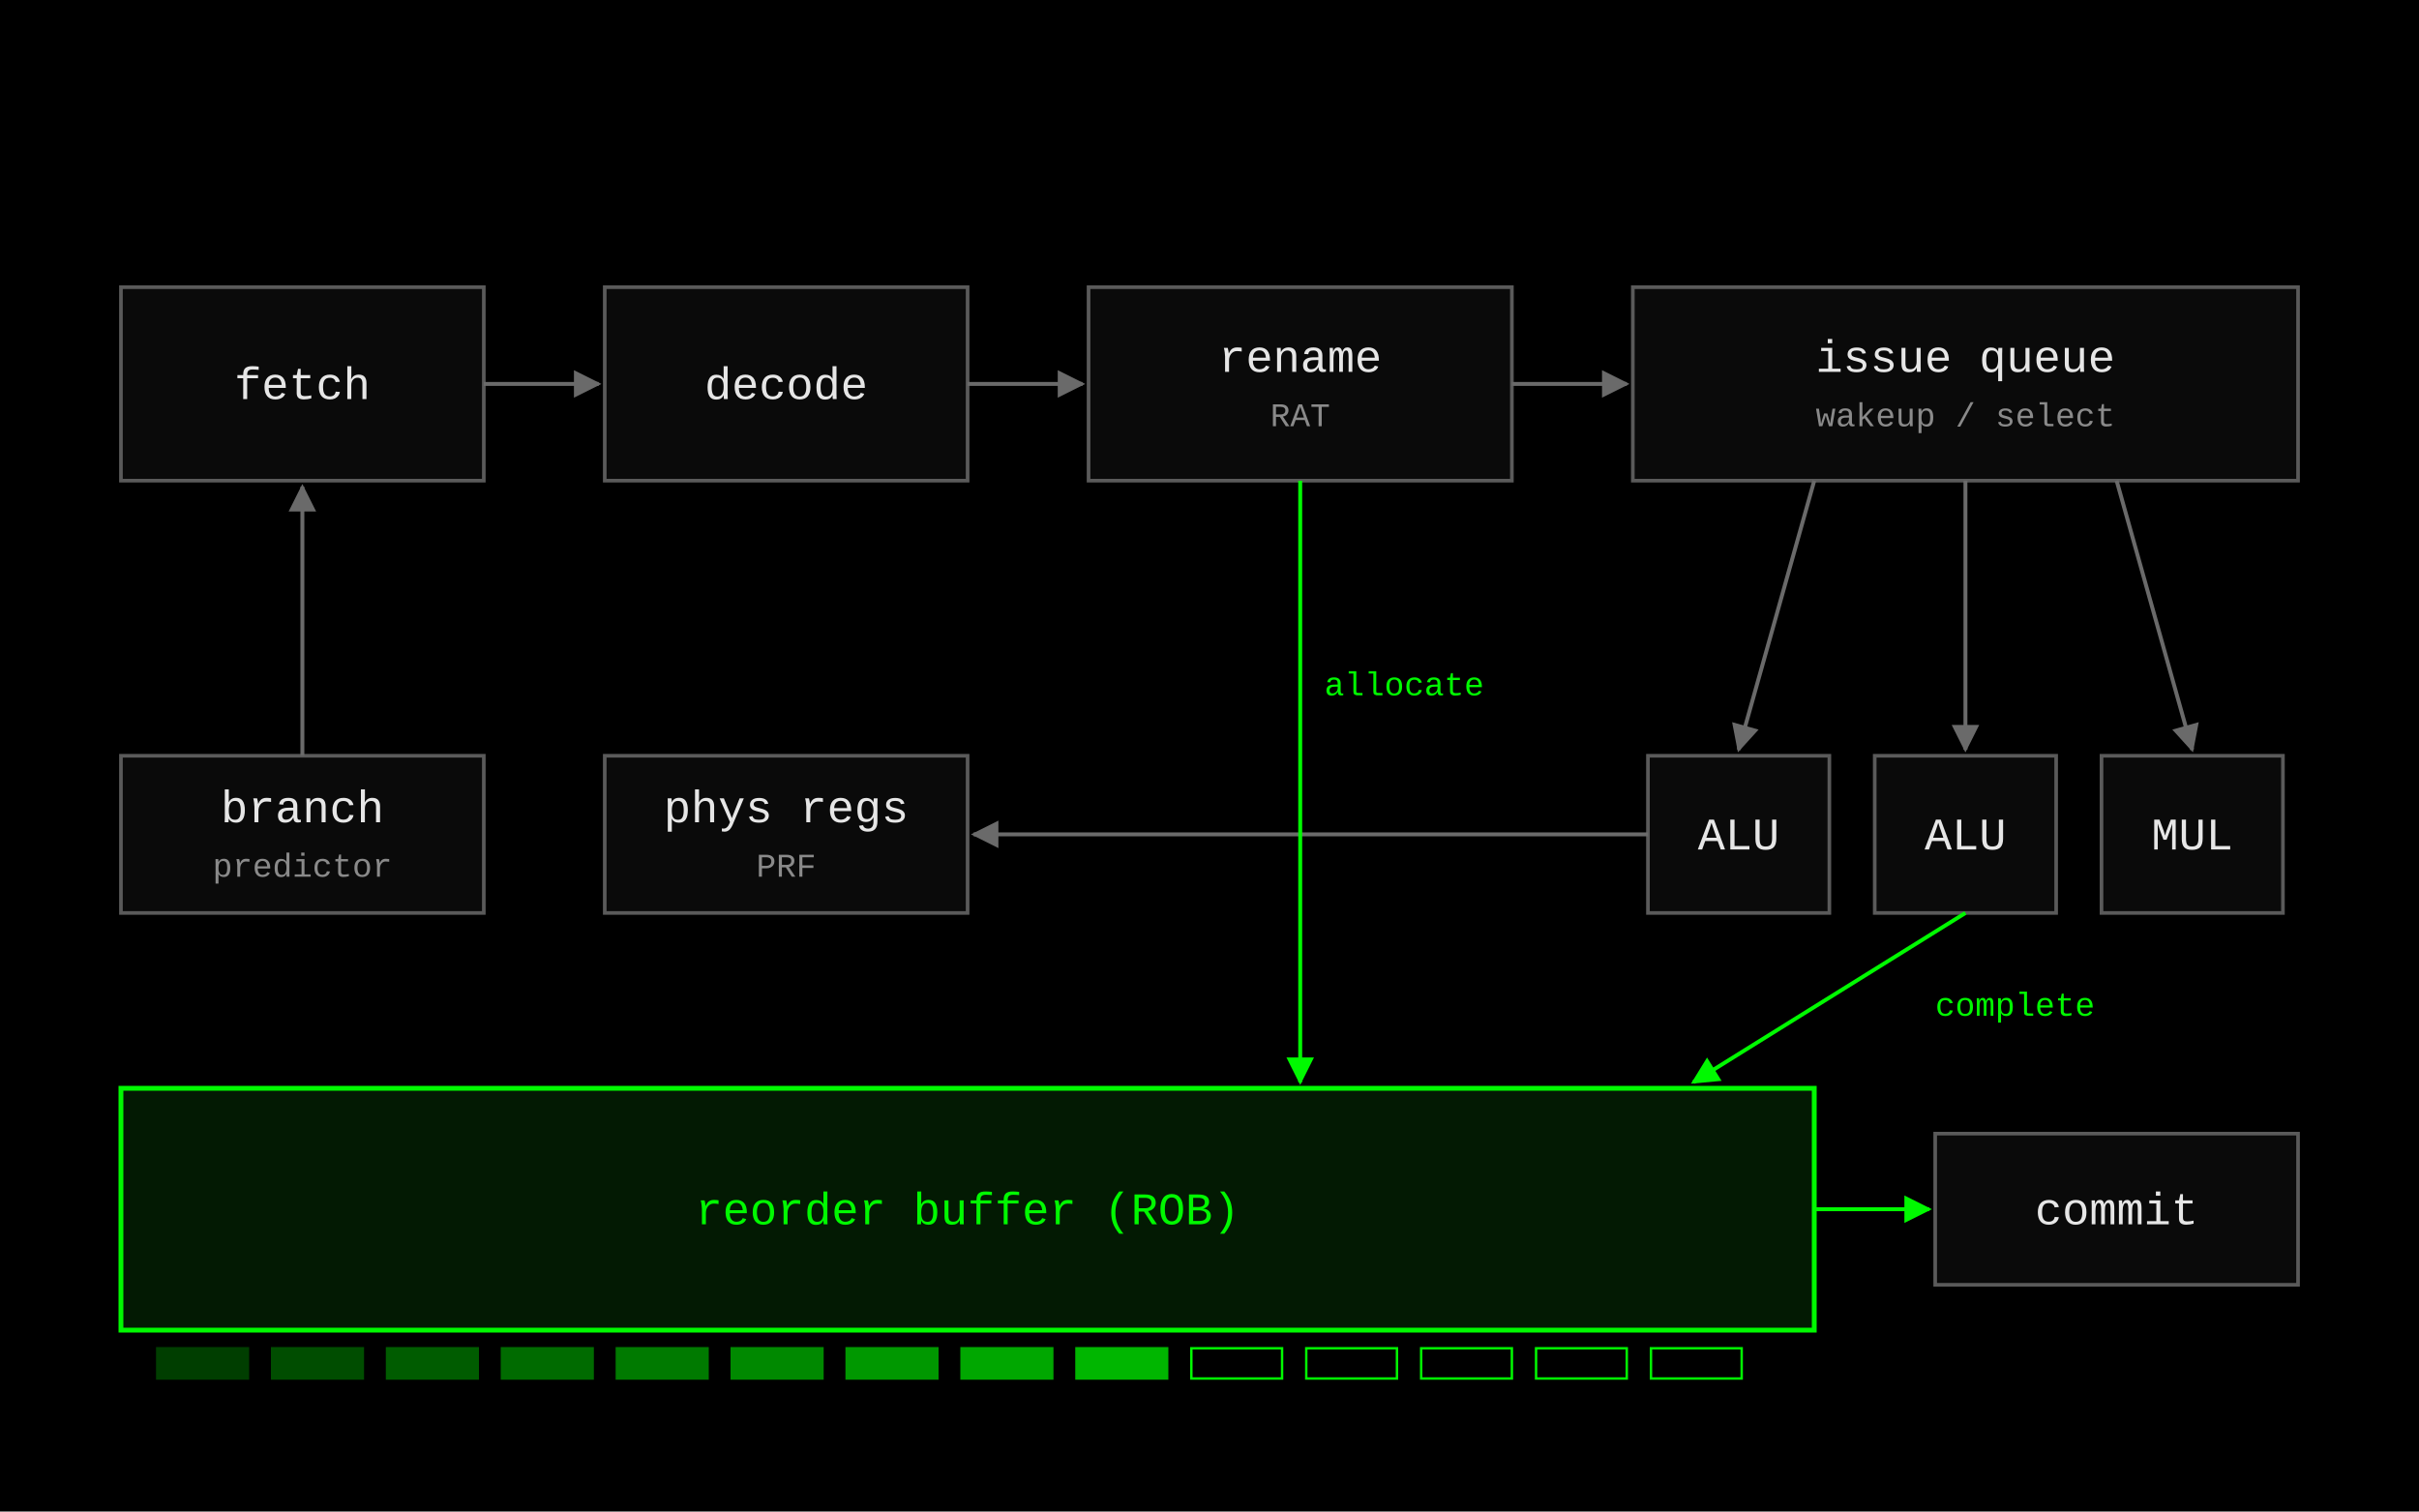
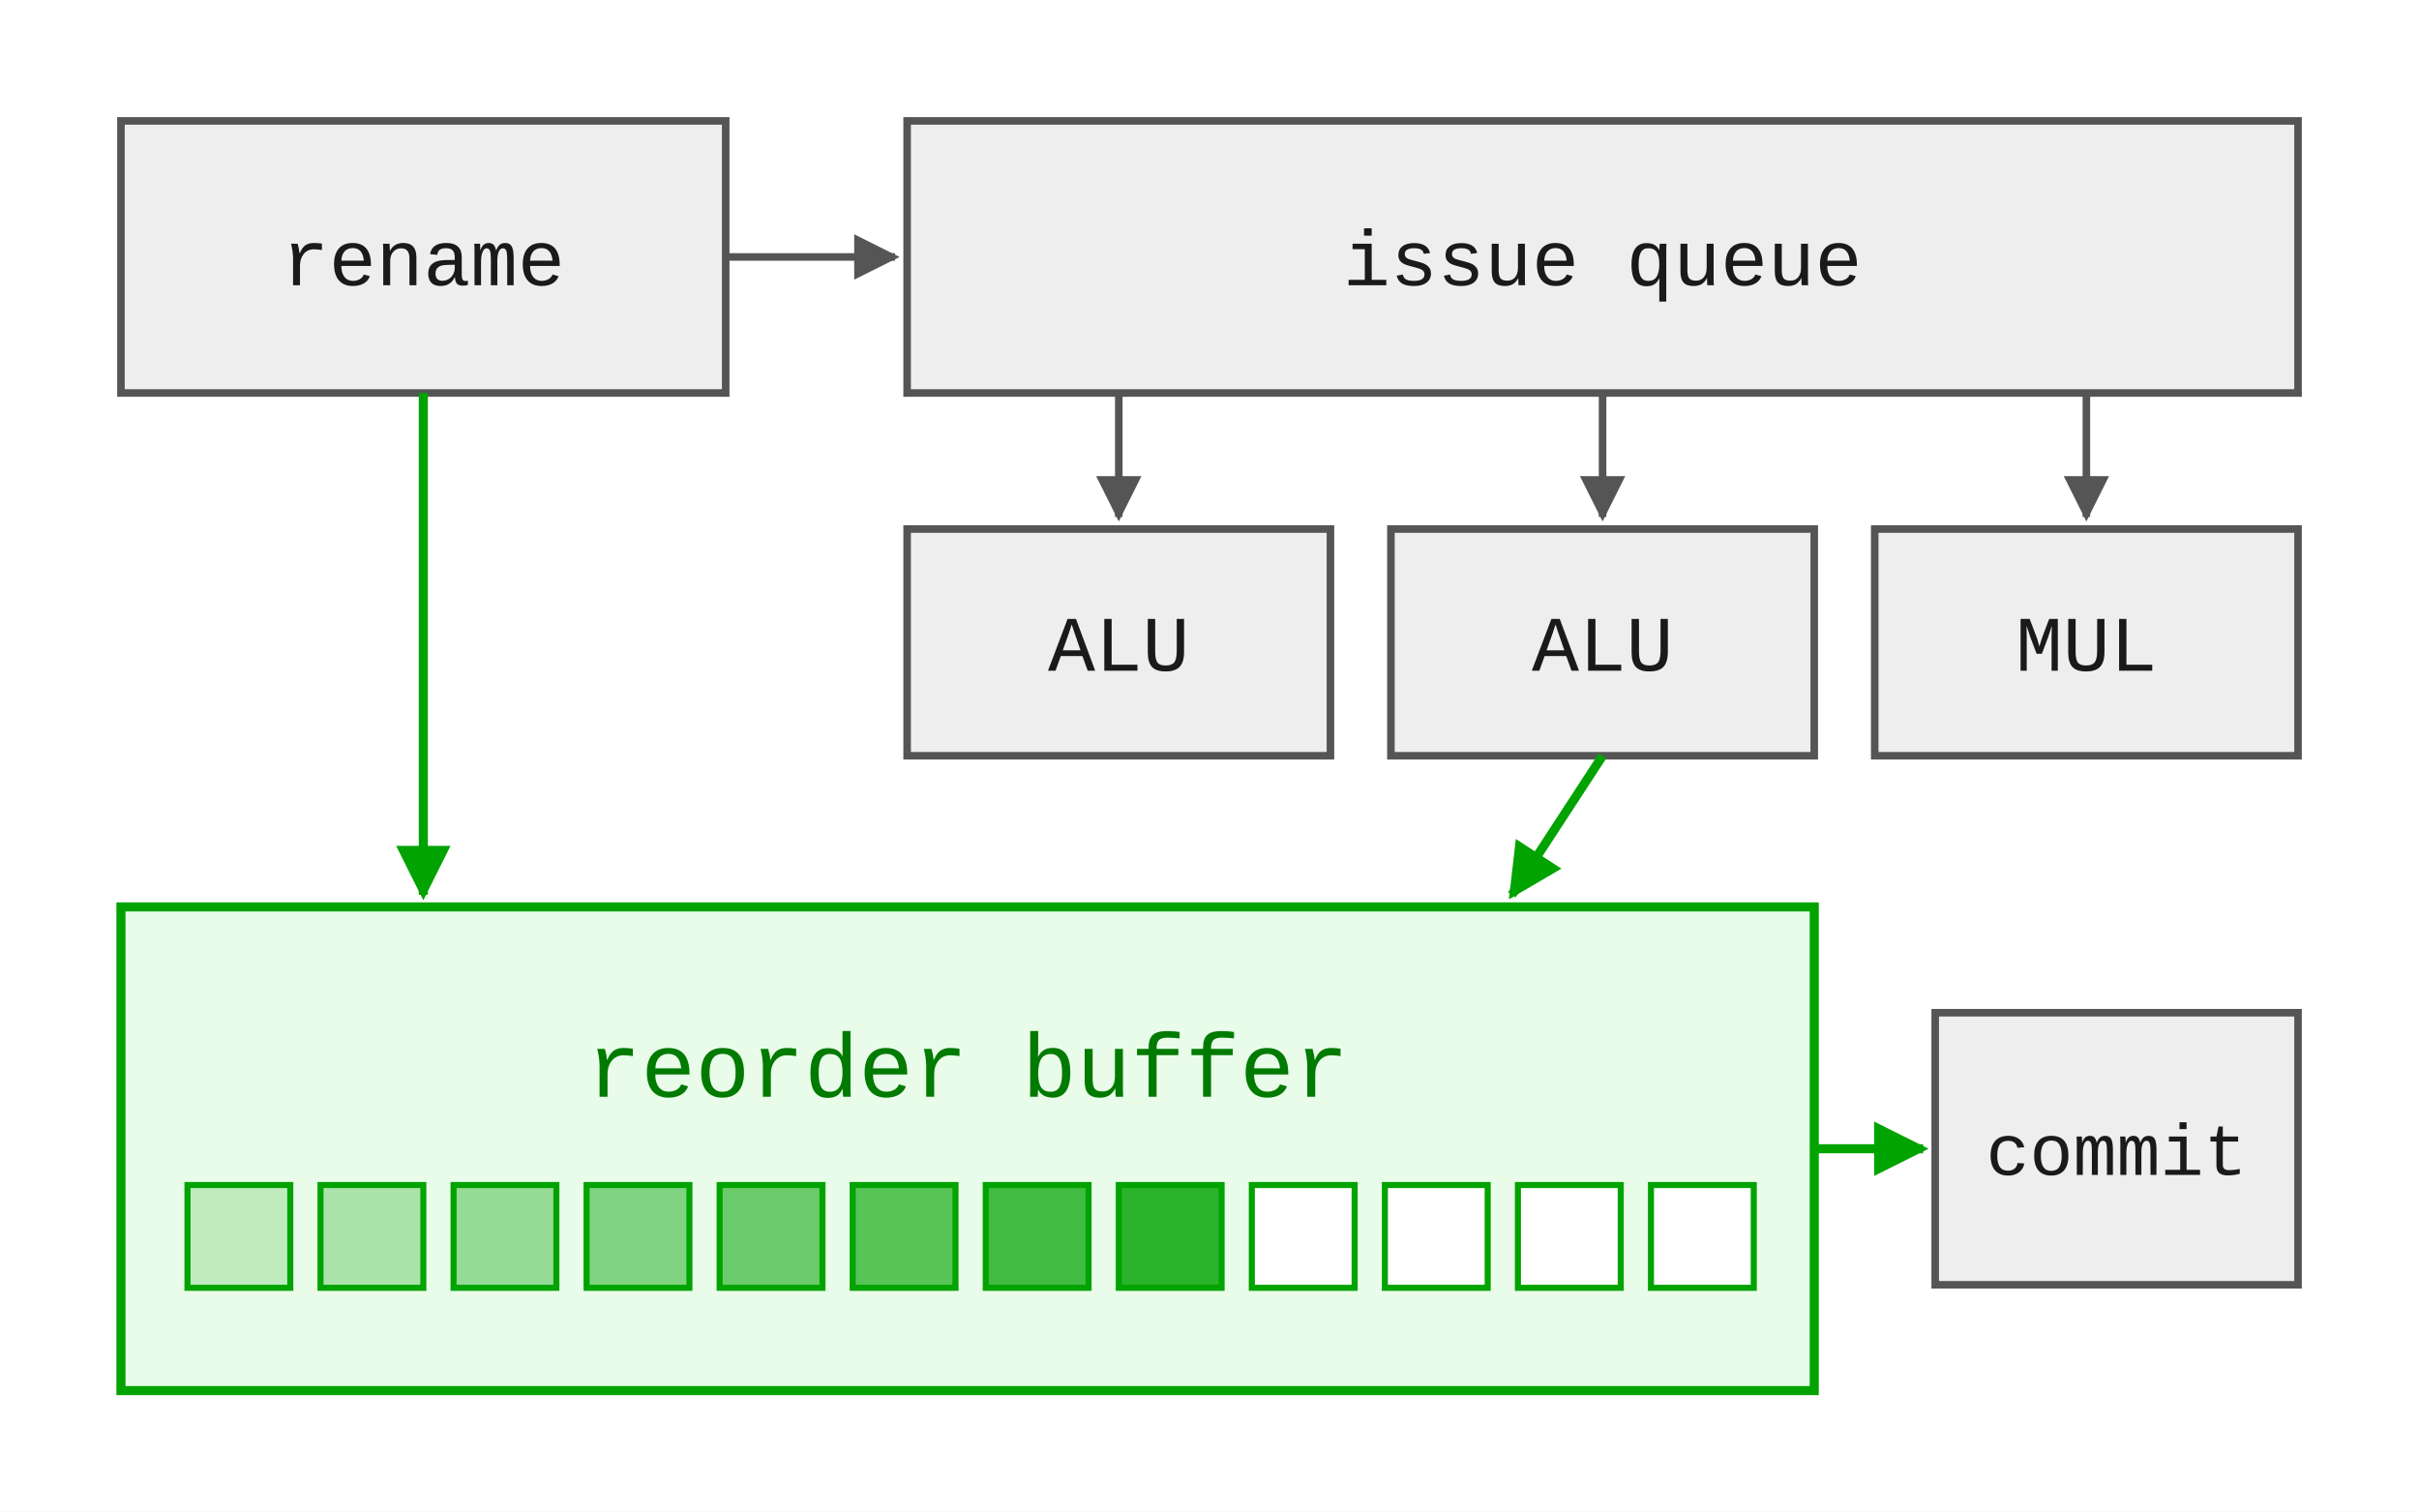
<svg xmlns="http://www.w3.org/2000/svg" viewBox="0 0 800 500" width="800" height="500">
  <defs>
-     <marker id="a" viewBox="0 0 10 10" refX="9" refY="5" markerWidth="7" markerHeight="7" orient="auto">
-       <path d="M0,0 L10,5 L0,10 z" fill="#6a6a6a" />
+     <marker id="a" viewBox="0 0 10 10" refX="9" refY="5" markerWidth="6" markerHeight="6" orient="auto">
+       <path d="M0,0 L10,5 L0,10 z" fill="#555555" />
    </marker>
-     <marker id="ah" viewBox="0 0 10 10" refX="9" refY="5" markerWidth="7" markerHeight="7" orient="auto">
-       <path d="M0,0 L10,5 L0,10 z" fill="#00f900" />
+     <marker id="g" viewBox="0 0 10 10" refX="9" refY="5" markerWidth="6" markerHeight="6" orient="auto">
+       <path d="M0,0 L10,5 L0,10 z" fill="#00a300" />
    </marker>
  </defs>
-   <rect width="100%" height="100%" fill="#000" />
-   <rect x="40" y="95" width="120" height="64" fill="#0a0a0a" stroke="#5a5a5a" stroke-width="1.2" />
-   <text x="100.0" y="132.0" text-anchor="middle" font-family="IBM Plex Mono, Courier New, monospace" font-size="15" fill="#e6e6e6">fetch</text>
-   <line x1="160" y1="127" x2="198" y2="127" stroke="#6a6a6a" stroke-width="1.3" marker-end="url(#a)" />
-   <rect x="200" y="95" width="120" height="64" fill="#0a0a0a" stroke="#5a5a5a" stroke-width="1.2" />
-   <text x="260.0" y="132.0" text-anchor="middle" font-family="IBM Plex Mono, Courier New, monospace" font-size="15" fill="#e6e6e6">decode</text>
-   <line x1="320" y1="127" x2="358" y2="127" stroke="#6a6a6a" stroke-width="1.3" marker-end="url(#a)" />
-   <rect x="360" y="95" width="140" height="64" fill="#0a0a0a" stroke="#5a5a5a" stroke-width="1.2" />
-   <text x="430.0" y="123.0" text-anchor="middle" font-family="IBM Plex Mono, Courier New, monospace" font-size="15" fill="#e6e6e6">rename</text>
-   <text x="430.0" y="141.0" text-anchor="middle" font-family="IBM Plex Mono, Courier New, monospace" font-size="11" fill="#8a8a8a">RAT</text>
-   <line x1="500" y1="127" x2="538" y2="127" stroke="#6a6a6a" stroke-width="1.3" marker-end="url(#a)" />
-   <rect x="540" y="95" width="220" height="64" fill="#0a0a0a" stroke="#5a5a5a" stroke-width="1.2" />
-   <text x="650.0" y="123.0" text-anchor="middle" font-family="IBM Plex Mono, Courier New, monospace" font-size="15" fill="#e6e6e6">issue queue</text>
-   <text x="650.0" y="141.0" text-anchor="middle" font-family="IBM Plex Mono, Courier New, monospace" font-size="11" fill="#8a8a8a">wakeup / select</text>
-   <line x1="600" y1="159" x2="575" y2="248" stroke="#6a6a6a" stroke-width="1.3" marker-end="url(#a)" />
-   <rect x="545" y="250" width="60" height="52" fill="#0a0a0a" stroke="#5a5a5a" stroke-width="1.2" />
-   <text x="575.0" y="281.0" text-anchor="middle" font-family="IBM Plex Mono, Courier New, monospace" font-size="15" fill="#e6e6e6">ALU</text>
-   <line x1="650" y1="159" x2="650" y2="248" stroke="#6a6a6a" stroke-width="1.3" marker-end="url(#a)" />
-   <rect x="620" y="250" width="60" height="52" fill="#0a0a0a" stroke="#5a5a5a" stroke-width="1.2" />
-   <text x="650.0" y="281.0" text-anchor="middle" font-family="IBM Plex Mono, Courier New, monospace" font-size="15" fill="#e6e6e6">ALU</text>
-   <line x1="700" y1="159" x2="725" y2="248" stroke="#6a6a6a" stroke-width="1.3" marker-end="url(#a)" />
-   <rect x="695" y="250" width="60" height="52" fill="#0a0a0a" stroke="#5a5a5a" stroke-width="1.2" />
-   <text x="725.0" y="281.0" text-anchor="middle" font-family="IBM Plex Mono, Courier New, monospace" font-size="15" fill="#e6e6e6">MUL</text>
-   <rect x="200" y="250" width="120" height="52" fill="#0a0a0a" stroke="#5a5a5a" stroke-width="1.2" />
-   <text x="260.0" y="272.0" text-anchor="middle" font-family="IBM Plex Mono, Courier New, monospace" font-size="15" fill="#e6e6e6">phys regs</text>
-   <text x="260.0" y="290.0" text-anchor="middle" font-family="IBM Plex Mono, Courier New, monospace" font-size="11" fill="#8a8a8a">PRF</text>
-   <line x1="545" y1="276" x2="322" y2="276" stroke="#6a6a6a" stroke-width="1.3" marker-end="url(#a)" />
-   <rect x="40" y="250" width="120" height="52" fill="#0a0a0a" stroke="#5a5a5a" stroke-width="1.2" />
-   <text x="100.0" y="272.0" text-anchor="middle" font-family="IBM Plex Mono, Courier New, monospace" font-size="15" fill="#e6e6e6">branch</text>
-   <text x="100.0" y="290.0" text-anchor="middle" font-family="IBM Plex Mono, Courier New, monospace" font-size="11" fill="#8a8a8a">predictor</text>
-   <line x1="100" y1="250" x2="100" y2="161" stroke="#6a6a6a" stroke-width="1.3" marker-end="url(#a)" />
-   <rect x="40" y="360" width="560" height="80" fill="#031a03" stroke="#00f900" stroke-width="1.6" />
-   <text x="320.0" y="405.0" text-anchor="middle" font-family="IBM Plex Mono, Courier New, monospace" font-size="15" fill="#00f900">reorder buffer (ROB)</text>
-   <rect x="52" y="446" width="30" height="10" fill="#00f900" opacity="0.25" stroke="#00f900" stroke-width="0.8" />
-   <rect x="90" y="446" width="30" height="10" fill="#00f900" opacity="0.31" stroke="#00f900" stroke-width="0.8" />
-   <rect x="128" y="446" width="30" height="10" fill="#00f900" opacity="0.37" stroke="#00f900" stroke-width="0.8" />
-   <rect x="166" y="446" width="30" height="10" fill="#00f900" opacity="0.43" stroke="#00f900" stroke-width="0.8" />
-   <rect x="204" y="446" width="30" height="10" fill="#00f900" opacity="0.49" stroke="#00f900" stroke-width="0.8" />
-   <rect x="242" y="446" width="30" height="10" fill="#00f900" opacity="0.55" stroke="#00f900" stroke-width="0.8" />
-   <rect x="280" y="446" width="30" height="10" fill="#00f900" opacity="0.61" stroke="#00f900" stroke-width="0.8" />
-   <rect x="318" y="446" width="30" height="10" fill="#00f900" opacity="0.67" stroke="#00f900" stroke-width="0.8" />
-   <rect x="356" y="446" width="30" height="10" fill="#00f900" opacity="0.73" stroke="#00f900" stroke-width="0.8" />
-   <rect x="394" y="446" width="30" height="10" fill="none" opacity="1" stroke="#00f900" stroke-width="0.8" />
-   <rect x="432" y="446" width="30" height="10" fill="none" opacity="1" stroke="#00f900" stroke-width="0.8" />
-   <rect x="470" y="446" width="30" height="10" fill="none" opacity="1" stroke="#00f900" stroke-width="0.8" />
-   <rect x="508" y="446" width="30" height="10" fill="none" opacity="1" stroke="#00f900" stroke-width="0.8" />
-   <rect x="546" y="446" width="30" height="10" fill="none" opacity="1" stroke="#00f900" stroke-width="0.8" />
-   <line x1="430" y1="159" x2="430" y2="358" stroke="#00f900" stroke-width="1.3" marker-end="url(#ah)" />
-   <text x="438" y="230" font-family="IBM Plex Mono, Courier New, monospace" font-size="11" fill="#00f900">allocate</text>
-   <line x1="650" y1="302" x2="560" y2="358" stroke="#00f900" stroke-width="1.3" marker-end="url(#ah)" />
-   <text x="640" y="336" font-family="IBM Plex Mono, Courier New, monospace" font-size="11" fill="#00f900">complete</text>
-   <rect x="640" y="375" width="120" height="50" fill="#0a0a0a" stroke="#5a5a5a" stroke-width="1.2" />
-   <text x="700.0" y="405.0" text-anchor="middle" font-family="IBM Plex Mono, Courier New, monospace" font-size="15" fill="#e6e6e6">commit</text>
-   <line x1="600" y1="400" x2="638" y2="400" stroke="#00f900" stroke-width="1.3" marker-end="url(#ah)" />
+   <rect width="800" height="500" fill="#ffffff" />
+   <rect x="40" y="40" width="200" height="90" fill="#eeeeee" stroke="#555555" stroke-width="2.5" />
+   <text x="140.0" y="94.36" text-anchor="middle" font-family="IBM Plex Mono, Courier New, monospace" font-size="26" fill="#1a1a1a">rename</text>
+   <rect x="300" y="40" width="460" height="90" fill="#eeeeee" stroke="#555555" stroke-width="2.5" />
+   <text x="530.0" y="94.36" text-anchor="middle" font-family="IBM Plex Mono, Courier New, monospace" font-size="26" fill="#1a1a1a">issue queue</text>
+   <line x1="240" y1="85" x2="296" y2="85" stroke="#555555" stroke-width="2.5" marker-end="url(#a)" />
+   <rect x="300" y="175" width="140" height="75" fill="#eeeeee" stroke="#555555" stroke-width="2.5" />
+   <text x="370.0" y="221.86" text-anchor="middle" font-family="IBM Plex Mono, Courier New, monospace" font-size="26" fill="#1a1a1a">ALU</text>
+   <line x1="370" y1="130" x2="370" y2="171" stroke="#555555" stroke-width="2.5" marker-end="url(#a)" />
+   <rect x="460" y="175" width="140" height="75" fill="#eeeeee" stroke="#555555" stroke-width="2.5" />
+   <text x="530.0" y="221.86" text-anchor="middle" font-family="IBM Plex Mono, Courier New, monospace" font-size="26" fill="#1a1a1a">ALU</text>
+   <line x1="530" y1="130" x2="530" y2="171" stroke="#555555" stroke-width="2.5" marker-end="url(#a)" />
+   <rect x="620" y="175" width="140" height="75" fill="#eeeeee" stroke="#555555" stroke-width="2.5" />
+   <text x="690.0" y="221.86" text-anchor="middle" font-family="IBM Plex Mono, Courier New, monospace" font-size="26" fill="#1a1a1a">MUL</text>
+   <line x1="690" y1="130" x2="690" y2="171" stroke="#555555" stroke-width="2.5" marker-end="url(#a)" />
+   <rect x="40" y="300" width="560" height="160" fill="#e9fbe9" stroke="#00a300" stroke-width="3" />
+   <text x="320.0" y="362.8" text-anchor="middle" font-family="IBM Plex Mono, Courier New, monospace" font-size="30" fill="#007a00">reorder buffer</text>
+   <rect x="62" y="392" width="34" height="34" fill="#00a300" fill-opacity="0.18" stroke="#00a300" stroke-width="2" />
+   <rect x="106" y="392" width="34" height="34" fill="#00a300" fill-opacity="0.27" stroke="#00a300" stroke-width="2" />
+   <rect x="150" y="392" width="34" height="34" fill="#00a300" fill-opacity="0.36" stroke="#00a300" stroke-width="2" />
+   <rect x="194" y="392" width="34" height="34" fill="#00a300" fill-opacity="0.45" stroke="#00a300" stroke-width="2" />
+   <rect x="238" y="392" width="34" height="34" fill="#00a300" fill-opacity="0.54" stroke="#00a300" stroke-width="2" />
+   <rect x="282" y="392" width="34" height="34" fill="#00a300" fill-opacity="0.63" stroke="#00a300" stroke-width="2" />
+   <rect x="326" y="392" width="34" height="34" fill="#00a300" fill-opacity="0.72" stroke="#00a300" stroke-width="2" />
+   <rect x="370" y="392" width="34" height="34" fill="#00a300" fill-opacity="0.81" stroke="#00a300" stroke-width="2" />
+   <rect x="414" y="392" width="34" height="34" fill="#ffffff" fill-opacity="1" stroke="#00a300" stroke-width="2" />
+   <rect x="458" y="392" width="34" height="34" fill="#ffffff" fill-opacity="1" stroke="#00a300" stroke-width="2" />
+   <rect x="502" y="392" width="34" height="34" fill="#ffffff" fill-opacity="1" stroke="#00a300" stroke-width="2" />
+   <rect x="546" y="392" width="34" height="34" fill="#ffffff" fill-opacity="1" stroke="#00a300" stroke-width="2" />
+   <rect x="640" y="335" width="120" height="90" fill="#eeeeee" stroke="#555555" stroke-width="2.5" />
+   <text x="700.0" y="388.64" text-anchor="middle" font-family="IBM Plex Mono, Courier New, monospace" font-size="24" fill="#1a1a1a">commit</text>
+   <line x1="140" y1="130" x2="140" y2="296" stroke="#00a300" stroke-width="3" marker-end="url(#g)" />
+   <line x1="530" y1="250" x2="500" y2="296" stroke="#00a300" stroke-width="3" marker-end="url(#g)" />
+   <line x1="600" y1="380" x2="636" y2="380" stroke="#00a300" stroke-width="3" marker-end="url(#g)" />
</svg>
